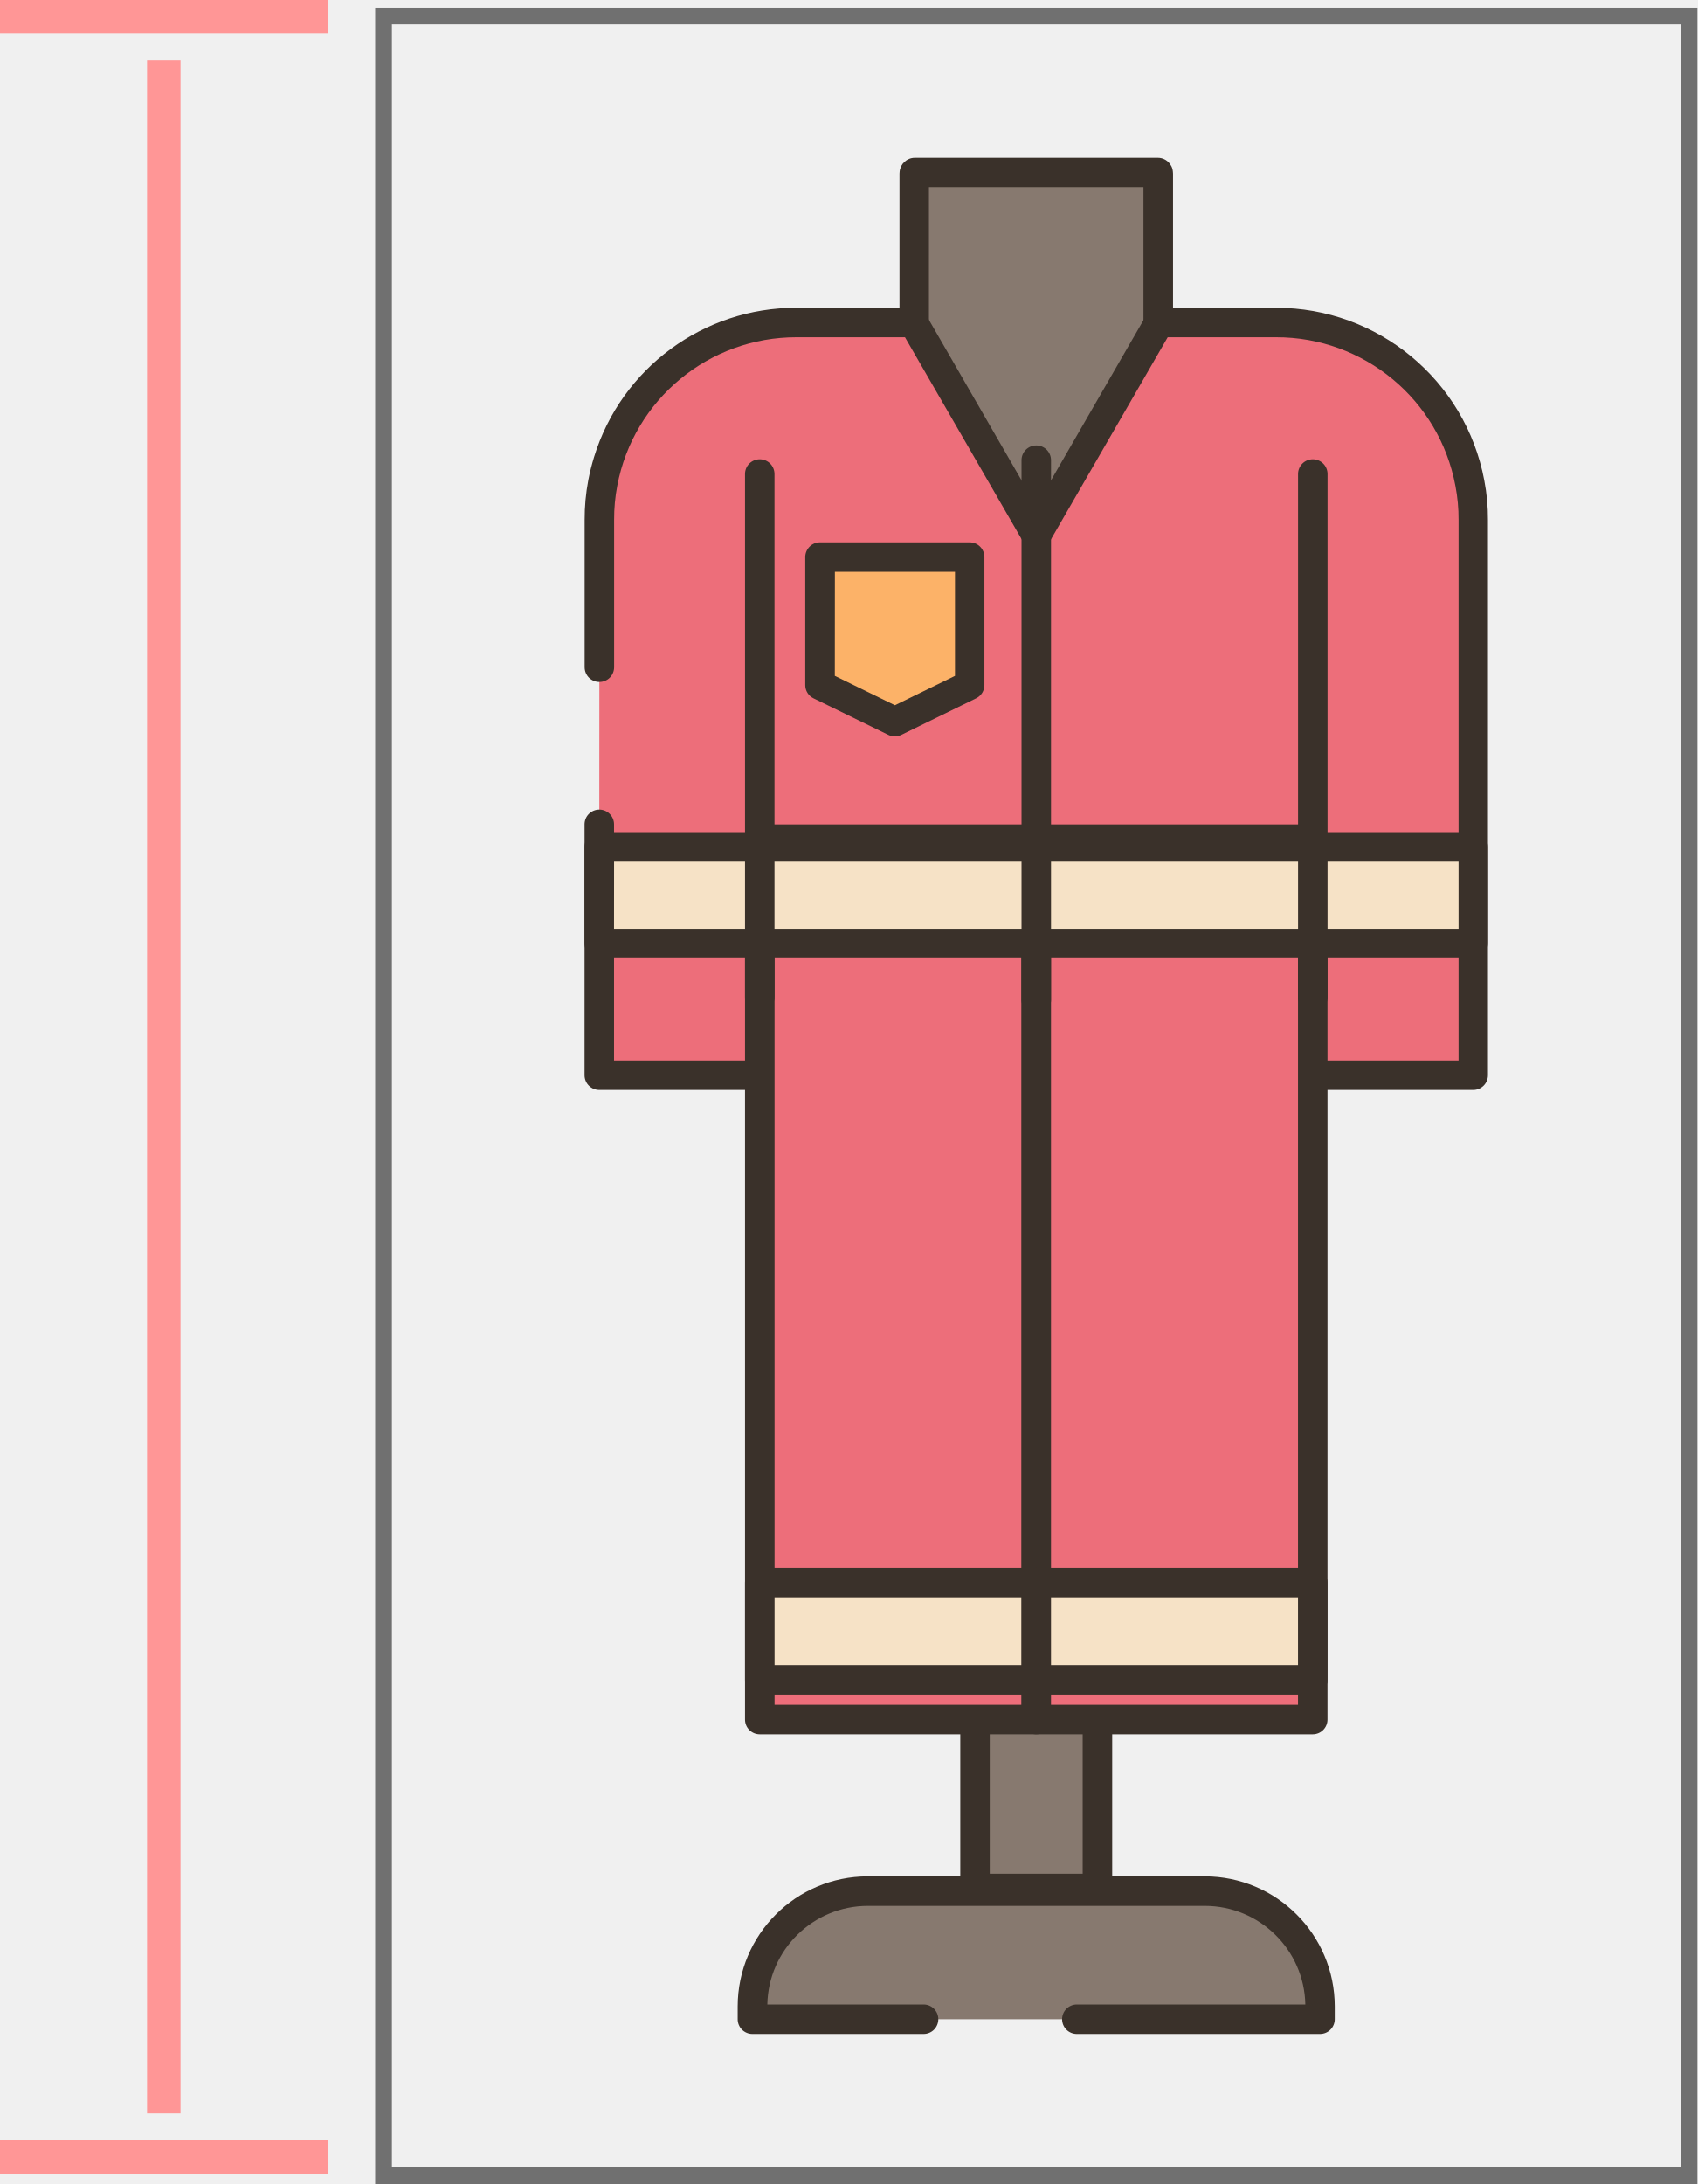
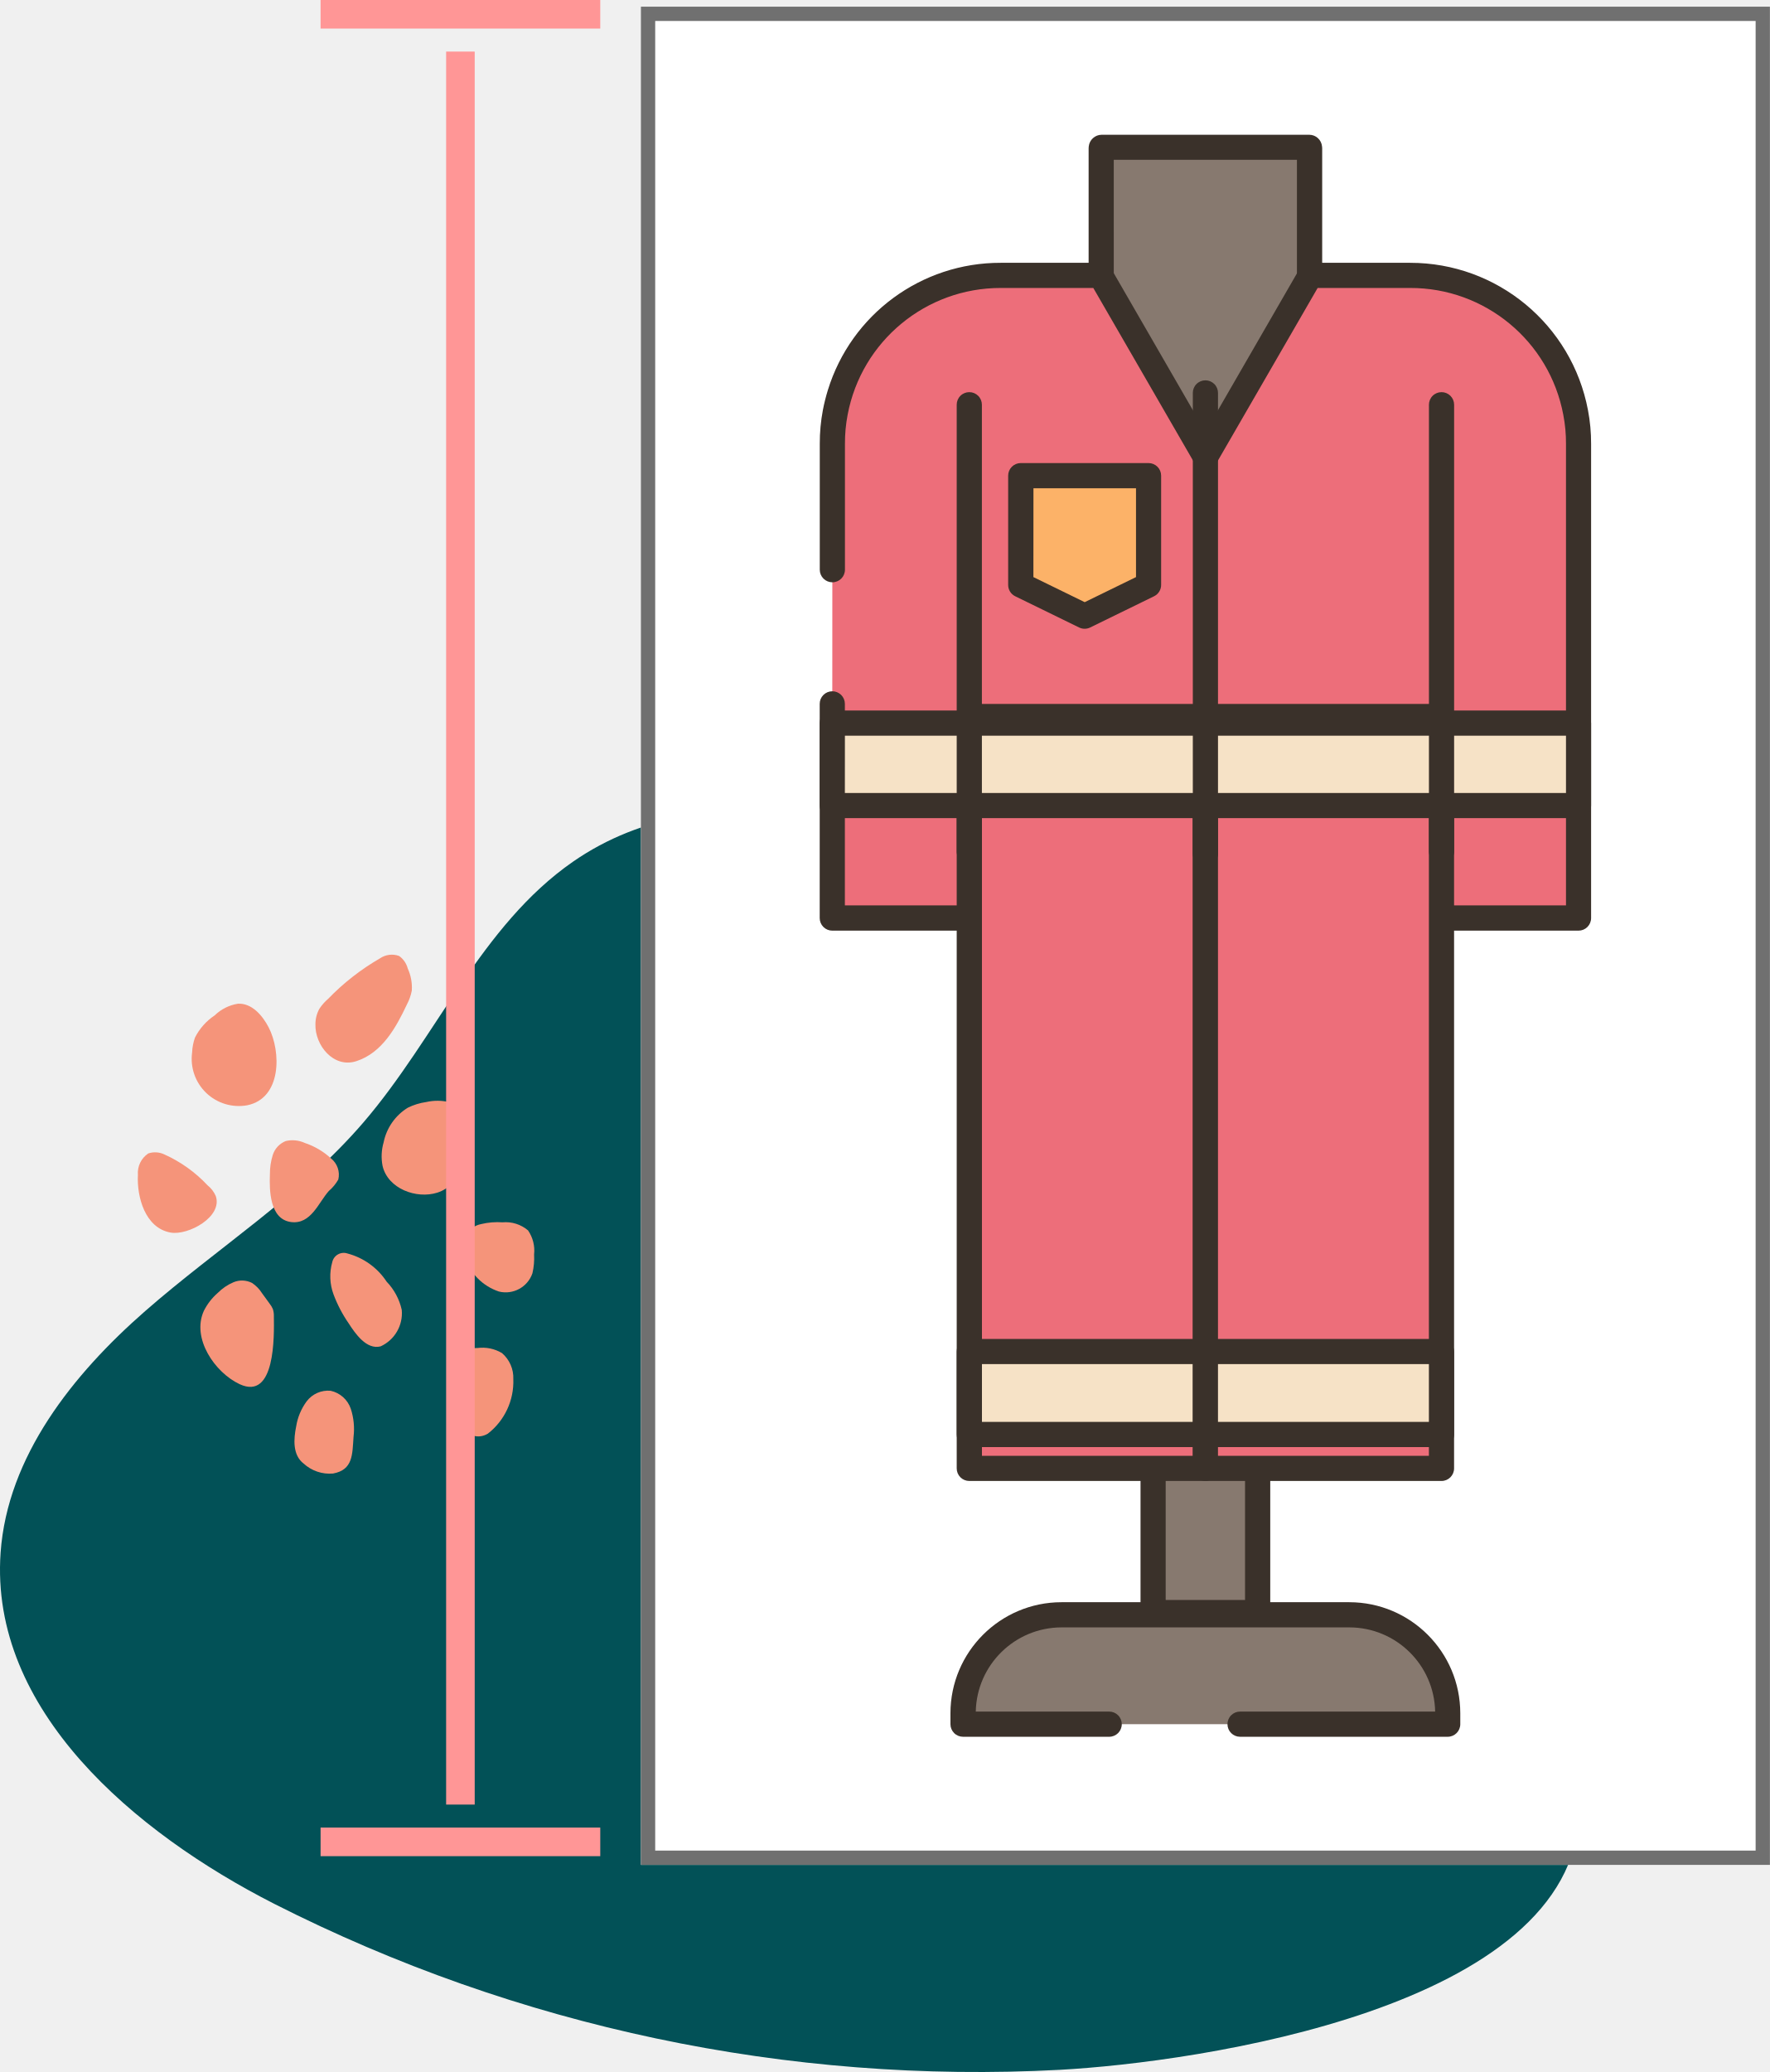
- <svg xmlns="http://www.w3.org/2000/svg" width="101.414" height="130.467" viewBox="0 0 101.414 130.467">
-   <g id="Grupo_55937" data-name="Grupo 55937" transform="translate(8118 6720.204)">
-     <g id="Grupo_55598" data-name="Grupo 55598" transform="translate(-8083.075 -6710.774)">
-       <path id="Trazado_105566" data-name="Trazado 105566" d="M-276.448,1620.6h14.533v-.766a6.888,6.888,0,0,0-6.886-6.886h-20.145a6.888,6.888,0,0,0-6.886,6.886v.766Z" transform="translate(305.862 -1509.405)" fill="#87796f" />
-       <path id="Trazado_105567" data-name="Trazado 105567" d="M-261.709,1621.686h-14.533a.88.88,0,0,1-.881-.881.88.88,0,0,1,.881-.881h13.651a6.012,6.012,0,0,0-6-5.89h-20.144a6.013,6.013,0,0,0-6,5.89h9.335a.88.88,0,0,1,.881.881.88.88,0,0,1-.881.881h-10.226a.88.88,0,0,1-.881-.881v-.766a7.777,7.777,0,0,1,7.767-7.767H-268.6a7.776,7.776,0,0,1,7.767,7.767v.766a.88.88,0,0,1-.881.881Z" transform="translate(305.656 -1509.611)" fill="#3a312a" />
-       <path id="Trazado_105568" data-name="Trazado 105568" d="M-285.638,1634.529h7.315V1541.6c-1.208,0-2.425-.012-3.653-.012s-2.45.007-3.653.012Z" transform="translate(308.968 -1531.146)" fill="#87796f" />
-       <path id="Trazado_105569" data-name="Trazado 105569" d="M-278.117,1635.615h-7.315a.88.88,0,0,1-.881-.881V1541.8a.883.883,0,0,1,.877-.881c2.418-.012,4.9-.012,7.323,0a.883.883,0,0,1,.877.881v92.93a.88.88,0,0,1-.881.881Zm-6.435-1.761H-279V1542.68c-1.838-.009-3.718-.009-5.554,0Z" transform="translate(308.762 -1531.351)" fill="#3a312a" />
-       <path id="Trazado_105570" data-name="Trazado 105570" d="M-273.842,1540.573v-21.907a.167.167,0,0,1,0-.051c-.007,0-.013-.017-.013-.017H-288.4s-.013.017-.018.017a.133.133,0,0,1-.007.051v21.919Z" transform="translate(308.12 -1517.72)" fill="#87796f" />
-       <path id="Trazado_105571" data-name="Trazado 105571" d="M-273.638,1541.659h-14.578a.88.88,0,0,1-.881-.881v-21.907a.875.875,0,0,1,.009-.13.912.912,0,0,1,.9-.817h14.535a.9.9,0,0,1,.89.827.758.758,0,0,1,.009.121v21.918a.882.882,0,0,1-.882.881Zm-13.7-1.761h12.817v-20.222h-12.816Zm14.535-21.307.008.025Zm0,0,0,0-15.412-.652h0" transform="translate(307.914 -1517.925)" fill="#3a312a" />
-       <path id="Trazado_105572" data-name="Trazado 105572" d="M-302.845,1555.44v14.985h52.214V1537.26a11.615,11.615,0,0,0-.2-2.209,12.4,12.4,0,0,0-.324-1.3,11.8,11.8,0,0,0-11.261-8.285h-6.98l-7.339,12.711-7.339-12.711h-6.981a11.8,11.8,0,0,0-11.261,8.285,12.069,12.069,0,0,0-.322,1.3,11.407,11.407,0,0,0-.2,2.209Z" transform="translate(303.726 -1515.626)" fill="#ed6e7a" />
-       <path id="Trazado_105573" data-name="Trazado 105573" d="M-250.425,1571.512h-52.214a.88.88,0,0,1-.881-.881v-14.985a.88.88,0,0,1,.881-.881.88.88,0,0,1,.881.881h0v14.1H-251.3v-32.283a10.4,10.4,0,0,0-.189-2.041,10.881,10.881,0,0,0-10.718-8.872h-6.471l-7.086,12.264a.879.879,0,0,1-1.2.325.862.862,0,0,1-.325-.325l-7.086-12.264h-6.471a10.889,10.889,0,0,0-10.718,8.863,10.566,10.566,0,0,0-.189,2.047v8.8a.88.88,0,0,1-.881.881.88.88,0,0,1-.881-.881v-8.8a12.541,12.541,0,0,1,.219-2.377,13.327,13.327,0,0,1,.346-1.384,12.625,12.625,0,0,1,12.1-8.909h6.981a.882.882,0,0,1,.762.44l6.577,11.391,6.576-11.391a.881.881,0,0,1,.763-.44h6.98a12.655,12.655,0,0,1,12.449,10.307,12.246,12.246,0,0,1,.219,2.369v33.165a.88.88,0,0,1-.881.881Z" transform="translate(303.52 -1515.833)" fill="#3a312a" />
-       <rect id="Rectángulo_5319" data-name="Rectángulo 5319" width="16.518" height="52.595" transform="translate(10.47 40.791)" fill="#ed6e7a" />
-       <path id="Trazado_105574" data-name="Trazado 105574" d="M-278.77,1613.61h-16.521a.88.88,0,0,1-.881-.881v-52.6a.88.88,0,0,1,.881-.881h16.518a.883.883,0,0,1,.881.881v52.6a.882.882,0,0,1-.882.881Zm-15.636-1.761h14.757v-50.834h-14.757Z" transform="translate(305.759 -1519.43)" fill="#3a312a" />
-       <rect id="Rectángulo_5320" data-name="Rectángulo 5320" width="16.52" height="52.595" transform="translate(26.987 40.791)" fill="#ed6e7a" />
-       <path id="Trazado_105575" data-name="Trazado 105575" d="M-266.109,1613.61h-16.52a.88.88,0,0,1-.881-.881v-52.6a.88.88,0,0,1,.881-.881h16.52a.883.883,0,0,1,.881.881v52.6A.881.881,0,0,1-266.109,1613.61Zm-15.639-1.761h14.758v-50.834h-14.758Z" transform="translate(309.617 -1519.43)" fill="#3a312a" />
-       <rect id="Rectángulo_5321" data-name="Rectángulo 5321" width="16.518" height="5.806" transform="translate(10.47 85.209)" fill="#f6e2c6" />
-       <path id="Trazado_105576" data-name="Trazado 105576" d="M-278.77,1602.684h-16.521a.88.88,0,0,1-.881-.881V1596a.88.88,0,0,1,.881-.881h16.518a.88.88,0,0,1,.881.881v5.807a.882.882,0,0,1-.882.881Zm-15.636-1.761h14.757v-4.044h-14.757Z" transform="translate(305.759 -1510.876)" fill="#3a312a" />
-       <rect id="Rectángulo_5322" data-name="Rectángulo 5322" width="16.52" height="5.806" transform="translate(26.987 85.209)" fill="#f6e2c6" />
-       <path id="Trazado_105577" data-name="Trazado 105577" d="M-266.109,1602.684h-16.52a.88.88,0,0,1-.881-.881V1596a.88.88,0,0,1,.881-.881h16.52a.88.88,0,0,1,.881.881v5.807A.881.881,0,0,1-266.109,1602.684Zm-15.639-1.761h14.758v-4.044h-14.758Z" transform="translate(309.617 -1510.876)" fill="#3a312a" />
-       <rect id="Rectángulo_5323" data-name="Rectángulo 5323" width="52.216" height="5.768" transform="translate(0.881 41.126)" fill="#f6e2c6" />
-       <path id="Trazado_105578" data-name="Trazado 105578" d="M-250.425,1562.361h-52.214a.88.88,0,0,1-.881-.881v-5.769a.88.88,0,0,1,.881-.881h52.214a.88.88,0,0,1,.881.881v5.769A.88.88,0,0,1-250.425,1562.361Zm-51.334-1.761H-251.3v-4.008h-50.456Z" transform="translate(303.52 -1514.552)" fill="#3a312a" />
-       <path id="Trazado_105579" data-name="Trazado 105579" d="M-282.628,1568.543a.88.88,0,0,1-.881-.881v-32.243a.88.88,0,0,1,.881-.881.88.88,0,0,1,.881.881v32.243a.881.881,0,0,1-.881.881Z" transform="translate(309.617 -1517.359)" fill="#3a312a" />
-       <path id="Trazado_105580" data-name="Trazado 105580" d="M-269.964,1568.313a.88.88,0,0,1-.881-.881v-31.259a.88.88,0,0,1,.881-.881.88.88,0,0,1,.881.881v31.259a.88.88,0,0,1-.881.881Z" transform="translate(313.475 -1517.287)" fill="#3a312a" />
-       <path id="Trazado_105581" data-name="Trazado 105581" d="M-295.291,1568.313a.881.881,0,0,1-.881-.881v-31.259a.88.88,0,0,1,.881-.881.88.88,0,0,1,.881.881v31.259a.88.88,0,0,1-.881.881Z" transform="translate(305.759 -1517.287)" fill="#3a312a" />
-       <path id="Trazado_105582" data-name="Trazado 105582" d="M-292.734,1547.431l4.471,2.185,4.471-2.185v-7.647h-8.942Z" transform="translate(306.806 -1516.015)" fill="#fcb268" />
-       <path id="Trazado_105583" data-name="Trazado 105583" d="M-288.056,1550.7a.886.886,0,0,1-.391-.089l-4.472-2.185a.877.877,0,0,1-.493-.792v-7.645a.88.88,0,0,1,.881-.881h8.942a.88.88,0,0,1,.881.881v7.645a.881.881,0,0,1-.495.792l-4.471,2.185a.887.887,0,0,1-.391.089Zm-3.59-3.615,3.59,1.754,3.59-1.754v-6.215h-7.176Z" transform="translate(306.599 -1516.141)" fill="#3a312a" />
-     </g>
-     <line id="Línea_180" data-name="Línea 180" x2="19.57" transform="translate(-8118 -6719.204)" fill="none" stroke="#ff9696" stroke-width="2" />
-     <line id="Línea_182" data-name="Línea 182" x2="19.57" transform="translate(-8118 -6591.346)" fill="none" stroke="#ff9696" stroke-width="2" />
-     <line id="Línea_181" data-name="Línea 181" y2="122.639" transform="translate(-8108.215 -6716.594)" fill="none" stroke="#ff9696" stroke-width="2" />
-     <g id="Rectángulo_6359" data-name="Rectángulo 6359" transform="translate(-8095.586 -6719.736)" fill="none" stroke="#707070" stroke-width="1">
-       <rect width="79" height="130" stroke="none" />
-       <rect x="0.5" y="0.5" width="78" height="129" fill="none" />
+ <svg xmlns="http://www.w3.org/2000/svg" width="123.845" height="144.957" viewBox="0 0 123.845 144.957">
+   <g id="Grupo_1069627" data-name="Grupo 1069627" transform="translate(-206 -4790.533)">
+     <g id="Grupo_1069626" data-name="Grupo 1069626">
+       <g id="Grupo_1067773" data-name="Grupo 1067773" transform="translate(-539 -86.906)">
+         <path id="Trazado_771771" data-name="Trazado 771771" d="M3.029,901.384c-4.854-10.632-9.623-21.763-18.282-29.613S-37.772,860.4-47.38,867.054c-6.449,4.467-9.558,12.294-14.67,18.244-4.391,5.111-10.2,8.763-15.273,13.2s-9.639,10.174-10.116,16.9c-.78,11,9.328,19.569,19.151,24.571a108.718,108.718,0,0,0,54.973,11.61c9.6-.525,35.933-4.308,36.339-17.97.161-5.407-6.641-9.634-9.612-13.5C9.069,914.456,5.973,907.832,3.029,901.384Z" transform="translate(832.481 4070.664)" fill="#025157" />
+         <g id="Grupo_1054388" data-name="Grupo 1054388" transform="translate(-912.32 4916.916)">
+           <path id="Trazado_771758" data-name="Trazado 771758" d="M1719.933,176.872c-.182.885-.264,2.007.516,2.607a2.69,2.69,0,0,0,2.063.7c1.4-.258,1.346-1.325,1.433-2.566a4.56,4.56,0,0,0-.191-1.961,1.924,1.924,0,0,0-1.413-1.263,1.886,1.886,0,0,0-1.675.738A4,4,0,0,0,1719.933,176.872Z" transform="translate(-41.887 -116.568)" fill="#f5947a" />
+           <path id="Trazado_771759" data-name="Trazado 771759" d="M1693.235,139.81a1.538,1.538,0,0,0-.07-.525,1.6,1.6,0,0,0-.221-.369l-.538-.74a2.393,2.393,0,0,0-.7-.718,1.544,1.544,0,0,0-1.292-.05,3.429,3.429,0,0,0-1.1.744,4.094,4.094,0,0,0-.978,1.26c-.875,1.919.766,4.314,2.5,5.127C1693.355,145.713,1693.253,141.144,1693.235,139.81Z" transform="translate(-16.752 -87.181)" fill="#f5947a" />
+           <path id="Trazado_771760" data-name="Trazado 771760" d="M1672.416,97.065a1.971,1.971,0,0,0-.572-.742,9.418,9.418,0,0,0-3.04-2.169,1.5,1.5,0,0,0-1.11-.061,1.646,1.646,0,0,0-.724,1.5c-.083,1.526.495,3.719,2.291,4.036C1670.473,99.846,1672.925,98.534,1672.416,97.065Z" transform="translate(0 -52.875)" fill="#f5947a" />
+           <path id="Trazado_771761" data-name="Trazado 771761" d="M1690.61,45.548c-.439-.847-1.187-1.7-2.14-1.654a3.006,3.006,0,0,0-1.638.819,4.065,4.065,0,0,0-1.377,1.552,3.483,3.483,0,0,0-.2,1.04A3.3,3.3,0,0,0,1689.113,51C1691.53,50.505,1691.491,47.247,1690.61,45.548Z" transform="translate(-14.492 -13.152)" fill="#f5947a" />
+           <path id="Trazado_771762" data-name="Trazado 771762" d="M1733.282,30.8a3.441,3.441,0,0,0,.345-.975,3.212,3.212,0,0,0-.284-1.546,1.55,1.55,0,0,0-.605-.877,1.476,1.476,0,0,0-1.341.169,16.573,16.573,0,0,0-3.626,2.832,3.287,3.287,0,0,0-.615.7,2.247,2.247,0,0,0-.273,1.073c-.042,1.475,1.267,3.1,2.861,2.587C1731.555,34.178,1732.528,32.4,1733.282,30.8Z" transform="translate(-47.492 0)" fill="#f5947a" />
+           <path id="Trazado_771763" data-name="Trazado 771763" d="M1715.629,93.454a3.01,3.01,0,0,0,.662-.8,1.455,1.455,0,0,0-.507-1.475,5.064,5.064,0,0,0-1.837-1.084,2.058,2.058,0,0,0-1.334-.134,1.556,1.556,0,0,0-.908.976,4.438,4.438,0,0,0-.2,1.36c-.041,1.118-.015,3.135,1.478,3.332C1714.38,95.807,1714.9,94.272,1715.629,93.454Z" transform="translate(-35.299 -49.611)" fill="#f5947a" />
+           <path id="Trazado_771764" data-name="Trazado 771764" d="M1755.448,78.825a2.137,2.137,0,0,0-1.456-2.078,3.529,3.529,0,0,0-1.639-.019,4.262,4.262,0,0,0-1.3.4,3.708,3.708,0,0,0-1.689,2.419,3.5,3.5,0,0,0-.075,1.651c.369,1.59,2.36,2.338,3.837,1.869C1754.783,82.537,1755.377,80.354,1755.448,78.825Z" transform="translate(-65.2 -39.108)" fill="#f5947a" />
+           <path id="Trazado_771765" data-name="Trazado 771765" d="M1781.446,121.187a4.676,4.676,0,0,0,.116-1.316,2.49,2.49,0,0,0-.423-1.681,2.413,2.413,0,0,0-1.786-.566,4.9,4.9,0,0,0-1.481.119,1.633,1.633,0,0,0-1.172,2.3,3.787,3.787,0,0,0,2.4,2.423A1.98,1.98,0,0,0,1781.446,121.187Z" transform="translate(-86.87 -71.587)" fill="#f5947a" />
+           <path id="Trazado_771766" data-name="Trazado 771766" d="M1736.9,132.044a4.137,4.137,0,0,0-1.06-1.977,4.713,4.713,0,0,0-2.732-1.967.821.821,0,0,0-1.07.6,3.628,3.628,0,0,0,.087,2.257,9.263,9.263,0,0,0,1.061,2.03c.452.7,1.244,1.868,2.237,1.608A2.547,2.547,0,0,0,1736.9,132.044Z" transform="translate(-51.468 -79.881)" fill="#f5947a" />
+           <path id="Trazado_771767" data-name="Trazado 771767" d="M1776.033,162.2a2.282,2.282,0,0,0-.793-1.823,2.673,2.673,0,0,0-1.723-.353,2.352,2.352,0,0,0-1.355.389,2.385,2.385,0,0,0-.7,1.717,5.814,5.814,0,0,0,.134,2.108c.3,1.073,1.445,2.486,2.652,1.779A4.611,4.611,0,0,0,1776.033,162.2Z" transform="translate(-82.795 -105.193)" fill="#f5947a" />
+         </g>
+       </g>
+       <g id="Grupo_55937" data-name="Grupo 55937" transform="translate(8346.432 11510.736)">
+         <line id="Línea_180" data-name="Línea 180" x2="19.57" transform="translate(-8118 -6719.204)" fill="none" stroke="#ff9696" stroke-width="2" />
+         <line id="Línea_182" data-name="Línea 182" x2="19.57" transform="translate(-8118 -6591.346)" fill="none" stroke="#ff9696" stroke-width="2" />
+         <line id="Línea_181" data-name="Línea 181" y2="122.639" transform="translate(-8108.215 -6716.594)" fill="none" stroke="#ff9696" stroke-width="2" />
+         <g id="Rectángulo_6359" data-name="Rectángulo 6359" transform="translate(-8095.586 -6719.736)" fill="#fff" stroke="#707070" stroke-width="1">
+           <rect width="79" height="130" stroke="none" />
+           <rect x="0.5" y="0.5" width="78" height="129" fill="none" />
+         </g>
+         <g id="Grupo_55598" data-name="Grupo 55598" transform="translate(-8083.075 -6710.774)">
+           <path id="Trazado_105566" data-name="Trazado 105566" d="M-276.448,1620.6h14.533v-.766a6.888,6.888,0,0,0-6.886-6.886h-20.145a6.888,6.888,0,0,0-6.886,6.886v.766Z" transform="translate(305.862 -1509.405)" fill="#87796f" />
+           <path id="Trazado_105567" data-name="Trazado 105567" d="M-261.709,1621.686h-14.533a.88.88,0,0,1-.881-.881.88.88,0,0,1,.881-.881h13.651a6.012,6.012,0,0,0-6-5.89h-20.144a6.013,6.013,0,0,0-6,5.89h9.335a.88.88,0,0,1,.881.881.88.88,0,0,1-.881.881h-10.226a.88.88,0,0,1-.881-.881v-.766a7.777,7.777,0,0,1,7.767-7.767H-268.6a7.776,7.776,0,0,1,7.767,7.767v.766a.88.88,0,0,1-.881.881Z" transform="translate(305.656 -1509.611)" fill="#3a312a" />
+           <path id="Trazado_105568" data-name="Trazado 105568" d="M-285.638,1634.529h7.315V1541.6c-1.208,0-2.425-.012-3.653-.012s-2.45.007-3.653.012Z" transform="translate(308.968 -1531.146)" fill="#87796f" />
+           <path id="Trazado_105569" data-name="Trazado 105569" d="M-278.117,1635.615h-7.315a.88.88,0,0,1-.881-.881V1541.8a.883.883,0,0,1,.877-.881c2.418-.012,4.9-.012,7.323,0a.883.883,0,0,1,.877.881v92.93a.88.88,0,0,1-.881.881Zm-6.435-1.761H-279V1542.68c-1.838-.009-3.718-.009-5.554,0Z" transform="translate(308.762 -1531.351)" fill="#3a312a" />
+           <path id="Trazado_105570" data-name="Trazado 105570" d="M-273.842,1540.573v-21.907a.167.167,0,0,1,0-.051c-.007,0-.013-.017-.013-.017H-288.4s-.013.017-.018.017a.133.133,0,0,1-.007.051v21.919Z" transform="translate(308.12 -1517.72)" fill="#87796f" />
+           <path id="Trazado_105571" data-name="Trazado 105571" d="M-273.638,1541.659h-14.578a.88.88,0,0,1-.881-.881v-21.907a.875.875,0,0,1,.009-.13.912.912,0,0,1,.9-.817h14.535a.9.9,0,0,1,.89.827.758.758,0,0,1,.009.121v21.918a.882.882,0,0,1-.882.881Zm-13.7-1.761h12.817v-20.222h-12.816Zm14.535-21.307.008.025Zm0,0,0,0-15.412-.652h0" transform="translate(307.914 -1517.925)" fill="#3a312a" />
+           <path id="Trazado_105572" data-name="Trazado 105572" d="M-302.845,1555.44v14.985h52.214V1537.26a11.615,11.615,0,0,0-.2-2.209,12.4,12.4,0,0,0-.324-1.3,11.8,11.8,0,0,0-11.261-8.285h-6.98l-7.339,12.711-7.339-12.711h-6.981a11.8,11.8,0,0,0-11.261,8.285,12.069,12.069,0,0,0-.322,1.3,11.407,11.407,0,0,0-.2,2.209Z" transform="translate(303.726 -1515.626)" fill="#ed6e7a" />
+           <path id="Trazado_105573" data-name="Trazado 105573" d="M-250.425,1571.512h-52.214a.88.88,0,0,1-.881-.881v-14.985a.88.88,0,0,1,.881-.881.88.88,0,0,1,.881.881h0v14.1H-251.3v-32.283a10.4,10.4,0,0,0-.189-2.041,10.881,10.881,0,0,0-10.718-8.872h-6.471l-7.086,12.264a.879.879,0,0,1-1.2.325.862.862,0,0,1-.325-.325l-7.086-12.264h-6.471a10.889,10.889,0,0,0-10.718,8.863,10.566,10.566,0,0,0-.189,2.047v8.8a.88.88,0,0,1-.881.881.88.88,0,0,1-.881-.881v-8.8a12.541,12.541,0,0,1,.219-2.377,13.327,13.327,0,0,1,.346-1.384,12.625,12.625,0,0,1,12.1-8.909h6.981a.882.882,0,0,1,.762.44l6.577,11.391,6.576-11.391a.881.881,0,0,1,.763-.44h6.98a12.655,12.655,0,0,1,12.449,10.307,12.246,12.246,0,0,1,.219,2.369v33.165a.88.88,0,0,1-.881.881Z" transform="translate(303.52 -1515.833)" fill="#3a312a" />
+           <rect id="Rectángulo_5319" data-name="Rectángulo 5319" width="16.518" height="52.595" transform="translate(10.47 40.791)" fill="#ed6e7a" />
+           <path id="Trazado_105574" data-name="Trazado 105574" d="M-278.77,1613.61h-16.521a.88.88,0,0,1-.881-.881v-52.6a.88.88,0,0,1,.881-.881h16.518a.883.883,0,0,1,.881.881v52.6a.882.882,0,0,1-.882.881Zm-15.636-1.761h14.757v-50.834h-14.757Z" transform="translate(305.759 -1519.43)" fill="#3a312a" />
+           <rect id="Rectángulo_5320" data-name="Rectángulo 5320" width="16.52" height="52.595" transform="translate(26.987 40.791)" fill="#ed6e7a" />
+           <path id="Trazado_105575" data-name="Trazado 105575" d="M-266.109,1613.61h-16.52a.88.88,0,0,1-.881-.881v-52.6a.88.88,0,0,1,.881-.881h16.52a.883.883,0,0,1,.881.881v52.6A.881.881,0,0,1-266.109,1613.61Zm-15.639-1.761h14.758v-50.834h-14.758Z" transform="translate(309.617 -1519.43)" fill="#3a312a" />
+           <rect id="Rectángulo_5321" data-name="Rectángulo 5321" width="16.518" height="5.806" transform="translate(10.47 85.209)" fill="#f6e2c6" />
+           <path id="Trazado_105576" data-name="Trazado 105576" d="M-278.77,1602.684h-16.521a.88.88,0,0,1-.881-.881V1596a.88.88,0,0,1,.881-.881h16.518a.88.88,0,0,1,.881.881v5.807a.882.882,0,0,1-.882.881Zm-15.636-1.761h14.757v-4.044h-14.757Z" transform="translate(305.759 -1510.876)" fill="#3a312a" />
+           <rect id="Rectángulo_5322" data-name="Rectángulo 5322" width="16.52" height="5.806" transform="translate(26.987 85.209)" fill="#f6e2c6" />
+           <path id="Trazado_105577" data-name="Trazado 105577" d="M-266.109,1602.684h-16.52a.88.88,0,0,1-.881-.881V1596a.88.88,0,0,1,.881-.881h16.52a.88.88,0,0,1,.881.881v5.807A.881.881,0,0,1-266.109,1602.684Zm-15.639-1.761h14.758v-4.044h-14.758Z" transform="translate(309.617 -1510.876)" fill="#3a312a" />
+           <rect id="Rectángulo_5323" data-name="Rectángulo 5323" width="52.216" height="5.768" transform="translate(0.881 41.126)" fill="#f6e2c6" />
+           <path id="Trazado_105578" data-name="Trazado 105578" d="M-250.425,1562.361h-52.214a.88.88,0,0,1-.881-.881v-5.769a.88.88,0,0,1,.881-.881h52.214a.88.88,0,0,1,.881.881v5.769A.88.88,0,0,1-250.425,1562.361Zm-51.334-1.761H-251.3v-4.008h-50.456Z" transform="translate(303.52 -1514.552)" fill="#3a312a" />
+           <path id="Trazado_105579" data-name="Trazado 105579" d="M-282.628,1568.543a.88.88,0,0,1-.881-.881v-32.243a.88.88,0,0,1,.881-.881.88.88,0,0,1,.881.881v32.243a.881.881,0,0,1-.881.881Z" transform="translate(309.617 -1517.359)" fill="#3a312a" />
+           <path id="Trazado_105580" data-name="Trazado 105580" d="M-269.964,1568.313a.88.88,0,0,1-.881-.881v-31.259a.88.88,0,0,1,.881-.881.88.88,0,0,1,.881.881v31.259a.88.88,0,0,1-.881.881Z" transform="translate(313.475 -1517.287)" fill="#3a312a" />
+           <path id="Trazado_105581" data-name="Trazado 105581" d="M-295.291,1568.313a.881.881,0,0,1-.881-.881v-31.259a.88.88,0,0,1,.881-.881.88.88,0,0,1,.881.881v31.259a.88.88,0,0,1-.881.881Z" transform="translate(305.759 -1517.287)" fill="#3a312a" />
+           <path id="Trazado_105582" data-name="Trazado 105582" d="M-292.734,1547.431l4.471,2.185,4.471-2.185v-7.647h-8.942Z" transform="translate(306.806 -1516.015)" fill="#fcb268" />
+           <path id="Trazado_105583" data-name="Trazado 105583" d="M-288.056,1550.7a.886.886,0,0,1-.391-.089l-4.472-2.185a.877.877,0,0,1-.493-.792v-7.645a.88.88,0,0,1,.881-.881h8.942a.88.88,0,0,1,.881.881v7.645a.881.881,0,0,1-.495.792l-4.471,2.185a.887.887,0,0,1-.391.089Zm-3.59-3.615,3.59,1.754,3.59-1.754v-6.215h-7.176Z" transform="translate(306.599 -1516.141)" fill="#3a312a" />
+         </g>
+       </g>
    </g>
  </g>
</svg>
